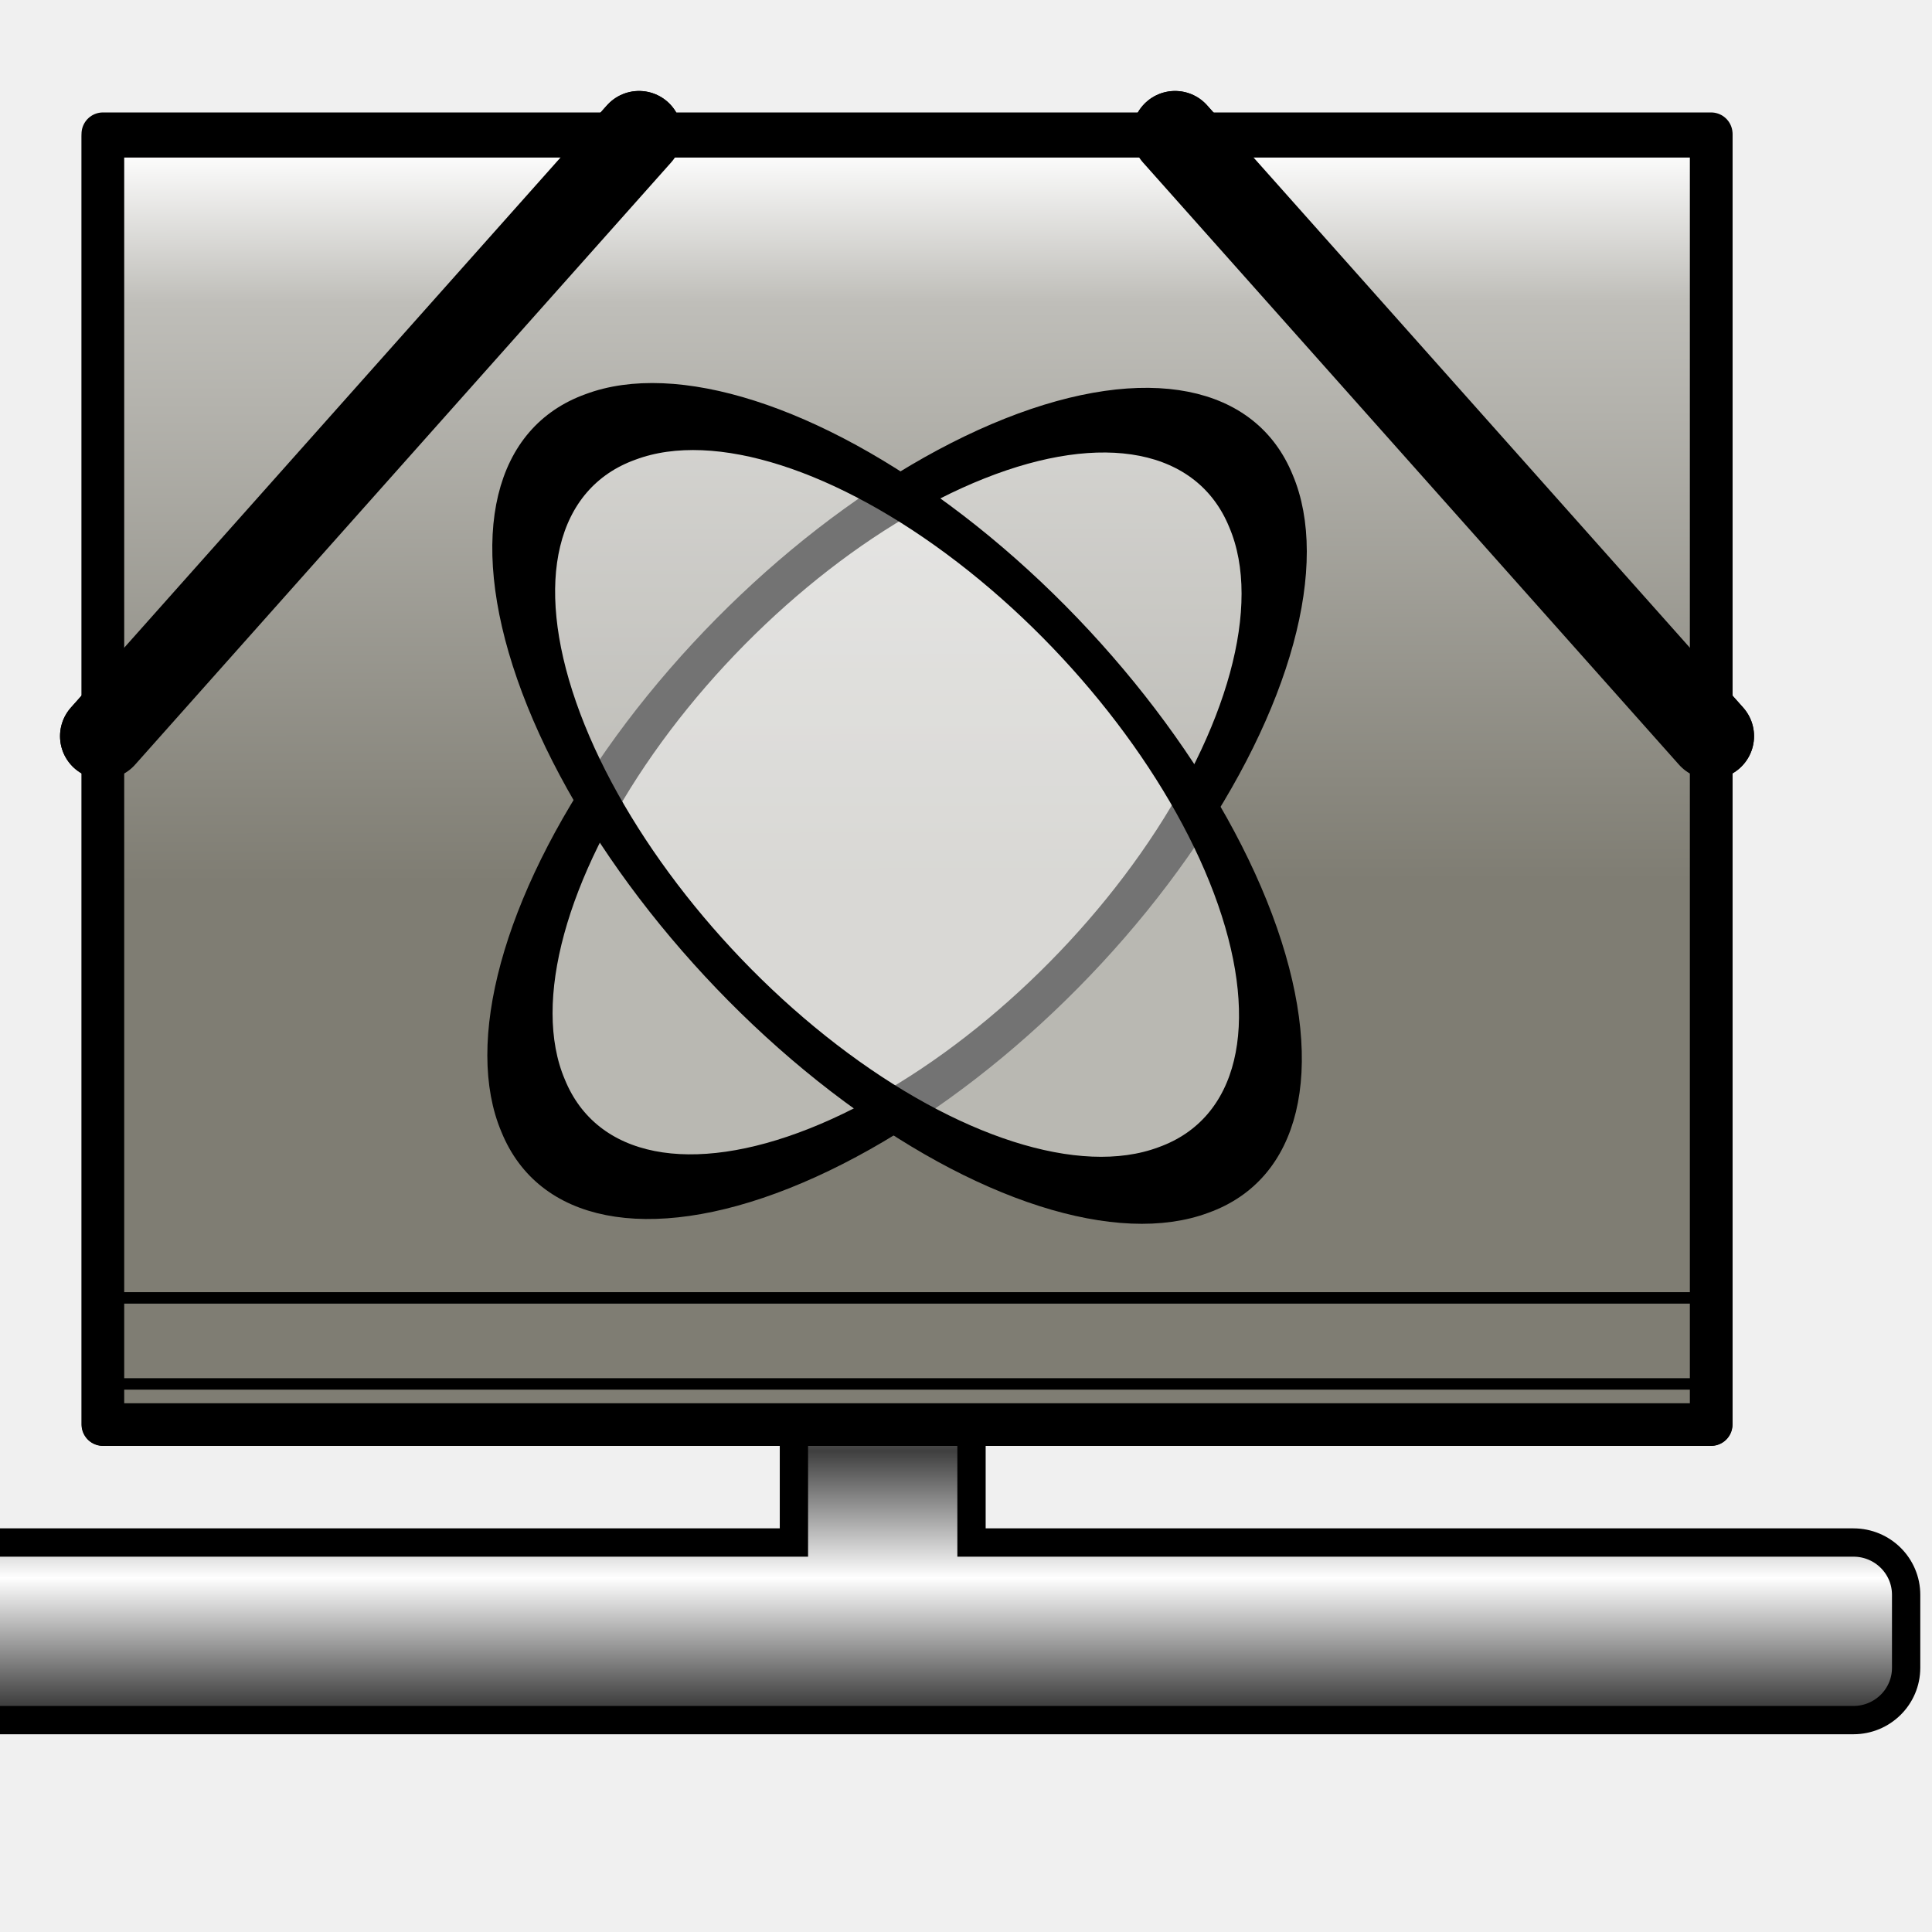
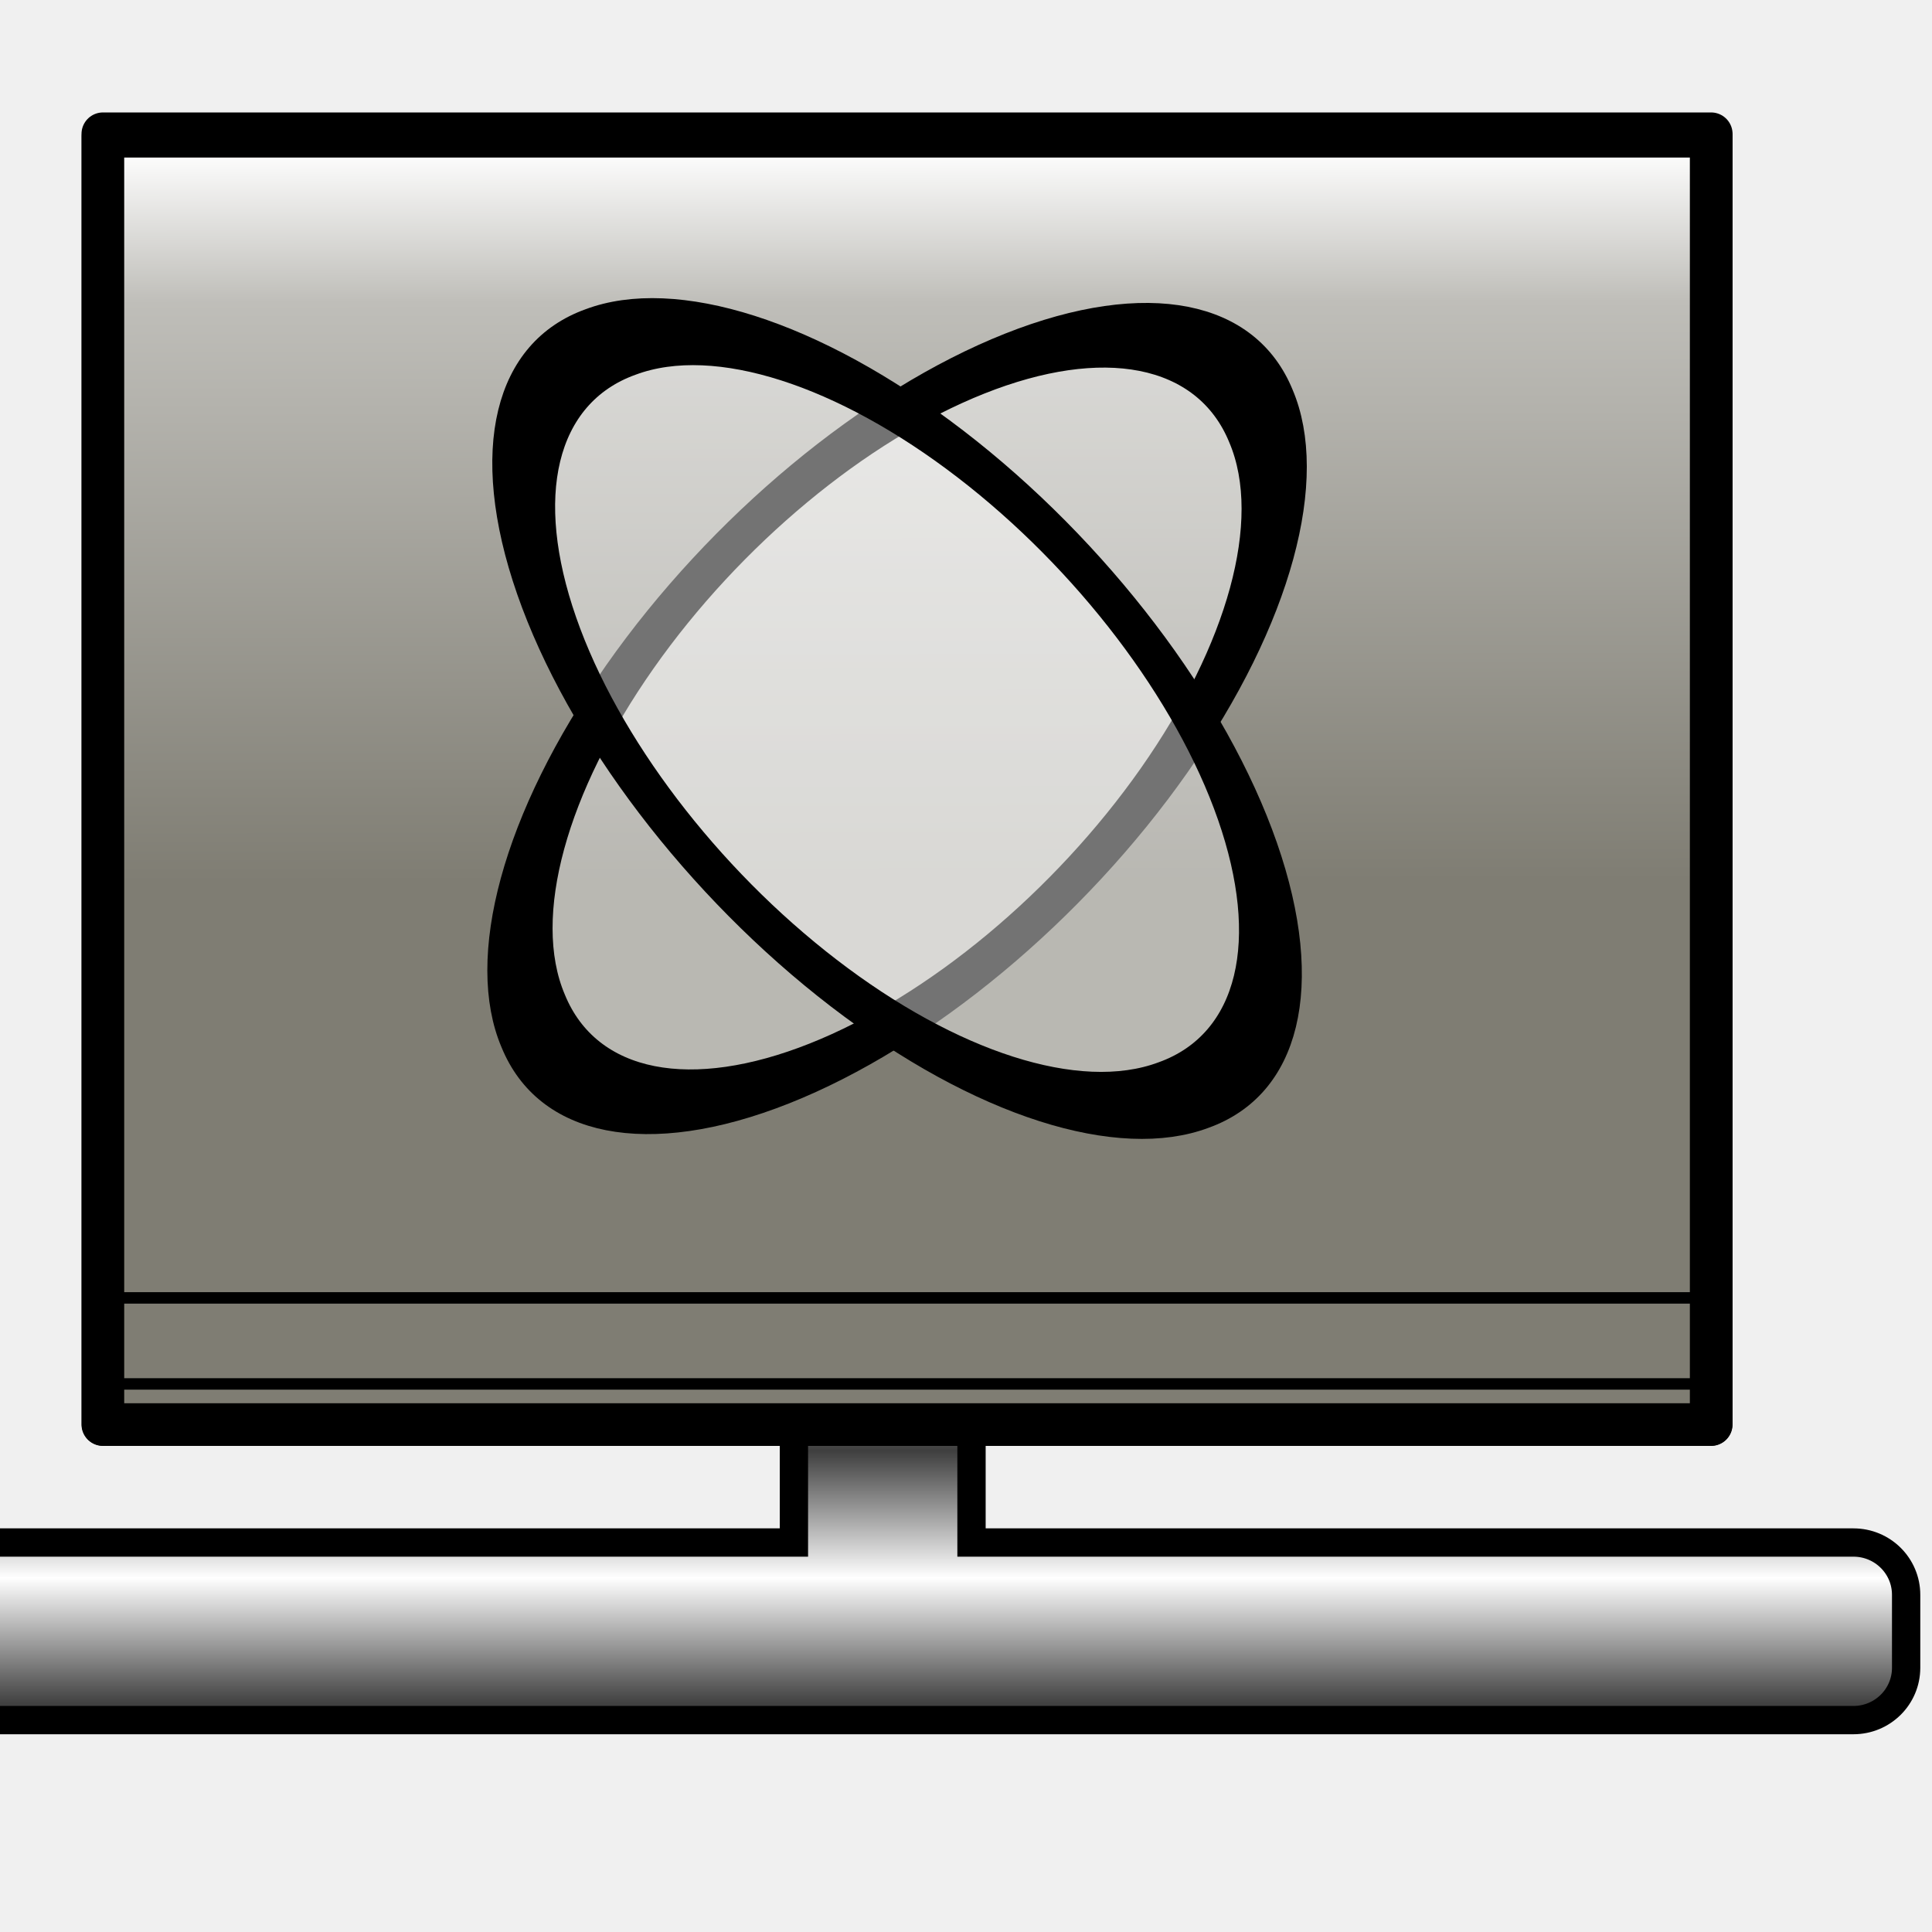
<svg xmlns="http://www.w3.org/2000/svg" xmlns:xlink="http://www.w3.org/1999/xlink" id="svg559" width="128pt" height="128pt">
  <defs id="defs561">
    <linearGradient id="linearGradient872">
      <stop style="stop-color:#ffffff;stop-opacity:1;" offset="0" id="stop873" />
      <stop style="stop-color:#9f9f9f;stop-opacity:1;" offset="0.5" id="stop879" />
      <stop style="stop-color:#3f3f3f;stop-opacity:1;" offset="1" id="stop875" />
    </linearGradient>
    <linearGradient id="linearGradient866">
      <stop style="stop-color:#ffffff;stop-opacity:1;" offset="0" id="stop867" />
      <stop style="stop-color:#bfbeb9;stop-opacity:1;" offset="0.21" id="stop870" />
      <stop style="stop-color:#7f7d73;stop-opacity:1;" offset="1" id="stop869" />
    </linearGradient>
    <linearGradient id="linearGradient566">
      <stop style="stop-color:#ffffff;stop-opacity:1;" offset="0" id="stop567" />
      <stop style="stop-color:#bfbfbf;stop-opacity:1;" offset="0.242" id="stop853" />
      <stop style="stop-color:#7f7f7f;stop-opacity:1;" offset="1" id="stop568" />
    </linearGradient>
    <linearGradient xlink:href="#linearGradient566" id="linearGradient569" x1="0.823" y1="0.937" x2="0.265" y2="-7.812555e-3" />
    <linearGradient xlink:href="#linearGradient866" id="linearGradient589" x1="0.443" y1="0.013" x2="0.444" y2="0.578" spreadMethod="pad" />
    <linearGradient xlink:href="#linearGradient872" id="linearGradient871" x1="0.495" y1="0.729" x2="0.495" y2="0.972" spreadMethod="reflect" />
  </defs>
  <path style="fill:url(#linearGradient871);fill-rule:evenodd;stroke:#000000;stroke-width:2.5;stroke-dasharray:none;" d="M 74.788,105.698 C 72.222,105.698 70.132,107.757 70.132,110.323 L 70.132,136.261 L -1.649,136.261 C -4.216,136.261 -6.274,138.319 -6.274,140.886 L -6.274,147.323 C -6.274,149.89 -4.216,151.948 -1.649,151.948 L 163.726,151.948 C 166.292,151.948 168.382,149.89 168.382,147.323 L 168.382,140.886 C 168.382,138.319 166.292,136.261 163.726,136.261 L 85.82,136.261 L 85.82,110.323 C 85.82,107.757 83.761,105.698 81.195,105.698 L 74.788,105.698 z " id="path877" />
  <path style="font-size:12.000;fill:#000002;fill-rule:evenodd;stroke:none;stroke-width:3.8;stroke-linecap:round;stroke-linejoin:round;fill-opacity:0.201;stroke-dasharray:none;" d="M 15.862,69.485 L 63.213,16.285" id="path607" />
  <path style="font-size:12.000;fill:#000002;fill-rule:evenodd;stroke:none;stroke-width:3.8;stroke-linecap:round;stroke-linejoin:round;fill-opacity:0.201;stroke-dasharray:none;" d="M 110.565,16.285 L 157.916,69.485" id="path608" />
  <path style="font-size:12.000;fill:#000002;fill-rule:evenodd;stroke:none;stroke-width:3.8;stroke-linecap:round;stroke-linejoin:round;fill-opacity:0.201;stroke-dasharray:none;" d="M 15.862,69.485 L 63.213,16.285" id="path613" />
  <path style="font-size:12.000;fill:#000002;fill-rule:evenodd;stroke:none;stroke-width:3.8;stroke-linecap:round;stroke-linejoin:round;fill-opacity:0.201;stroke-dasharray:none;" d="M 110.565,16.285 L 157.916,69.485" id="path614" />
  <path style="font-size:12.000;fill:url(#linearGradient569);fill-rule:evenodd;stroke:#000000;stroke-width:3.794;stroke-linecap:round;stroke-linejoin:round;" d="M 9.097,11.83 L 9.097,125.831 L 151.152,125.831 L 151.152,11.83 L 9.097,11.83 z " id="path565" />
-   <path style="font-size:12.000;fill:none;fill-rule:evenodd;stroke:#000000;stroke-width:7.588;stroke-linecap:round;stroke-linejoin:round;" d="M 9.097,65.03 L 56.449,11.83" id="path570" />
-   <path style="font-size:12.000;fill:none;fill-rule:evenodd;stroke:#000000;stroke-width:7.588;stroke-linecap:round;stroke-linejoin:round;" d="M 103.8,11.83 L 151.152,65.03" id="path571" />
  <path style="font-size:12.000;fill:none;fill-rule:evenodd;stroke:#000000;stroke-width:1.012;" d="M 9.097,114.652 L 151.152,114.652" id="path589" />
  <path style="font-size:12.000;fill:none;fill-rule:evenodd;stroke:#000000;stroke-width:1.012;" d="M 9.097,122.252 L 151.152,122.252" id="path590" />
  <path style="font-size:12.000;fill:none;fill-rule:evenodd;stroke:#000000;stroke-width:1.012;" d="M 9.097,107.052 L 151.152,107.052" id="path591" />
  <path style="font-size:12;fill:url(#linearGradient589);fill-rule:evenodd;stroke:#000000;stroke-width:3.75;stroke-linecap:round;stroke-linejoin:round;stroke-dasharray:none;" d="M 9.097,12.042 L 9.097,125.834 L 151.152,125.834 L 151.152,12.042 L 9.097,12.042 z " id="path594" />
-   <path style="font-size:12.000;fill:none;fill-rule:evenodd;stroke:#000000;stroke-width:7.588;stroke-linecap:round;stroke-linejoin:round;stroke-opacity:1;" d="M 9.097,65.03 L 56.449,11.83" id="path595" />
-   <path style="font-size:12.000;fill:none;fill-rule:evenodd;stroke:#000000;stroke-width:7.588;stroke-linecap:round;stroke-linejoin:round;stroke-opacity:1;" d="M 103.8,11.83 L 151.152,65.03" id="path596" />
  <path style="font-size:12.000;fill:none;fill-rule:evenodd;stroke:#000000;stroke-width:1.012;" d="M 9.097,114.652 L 151.152,114.652" id="path597" />
  <path style="font-size:12.000;fill:none;fill-rule:evenodd;stroke:#000000;stroke-width:1.012;" d="M 9.097,122.252 L 151.152,122.252" id="path598" />
-   <path style="fill-rule:evenodd;stroke:#000000;stroke-width:11.099;fill:#ffffff;fill-opacity:0.45;stroke-dasharray:none;stroke-opacity:1;" id="path832" d="M 148.819 80.276 A 63.78 69.094 0 1 0 21.26,80.276 A 63.78 69.094 0 1 0 148.819 80.276 z" transform="matrix(0.504005,-0.418847,0.124631,0.299084,26.37917,82.58104)" />
-   <path style="fill-rule:evenodd;stroke:#000000;stroke-width:11.099;fill:#ffffff;fill-opacity:0.45;stroke-dasharray:none;" id="path862" d="M 148.819 80.276 A 63.78 69.094 0 1 0 21.26,80.276 A 63.78 69.094 0 1 0 148.819 80.276 z" transform="matrix(0.39686,0.521494,-0.304151,0.111697,69.91143,17.6576)" />
+   <path style="fill:#ffffff;fill-opacity:0.45;fill-rule:evenodd;stroke:#000000;stroke-width:11.099;stroke-opacity:1;" id="path832" d="M 148.819 80.276 A 63.78 69.094 0 1 0 21.26,80.276 A 63.78 69.094 0 1 0 148.819 80.276 z" transform="matrix(0.504005,-0.418847,0.124631,0.299084,26.37917,75.08104)" />
+   <path style="fill:#ffffff;fill-opacity:0.45;fill-rule:evenodd;stroke:#000000;stroke-width:11.099;" id="path862" d="M 148.819 80.276 A 63.78 69.094 0 1 0 21.26,80.276 A 63.78 69.094 0 1 0 148.819 80.276 z" transform="matrix(0.39686,0.521494,-0.304151,0.111697,69.91143,10.1576)" />
</svg>
